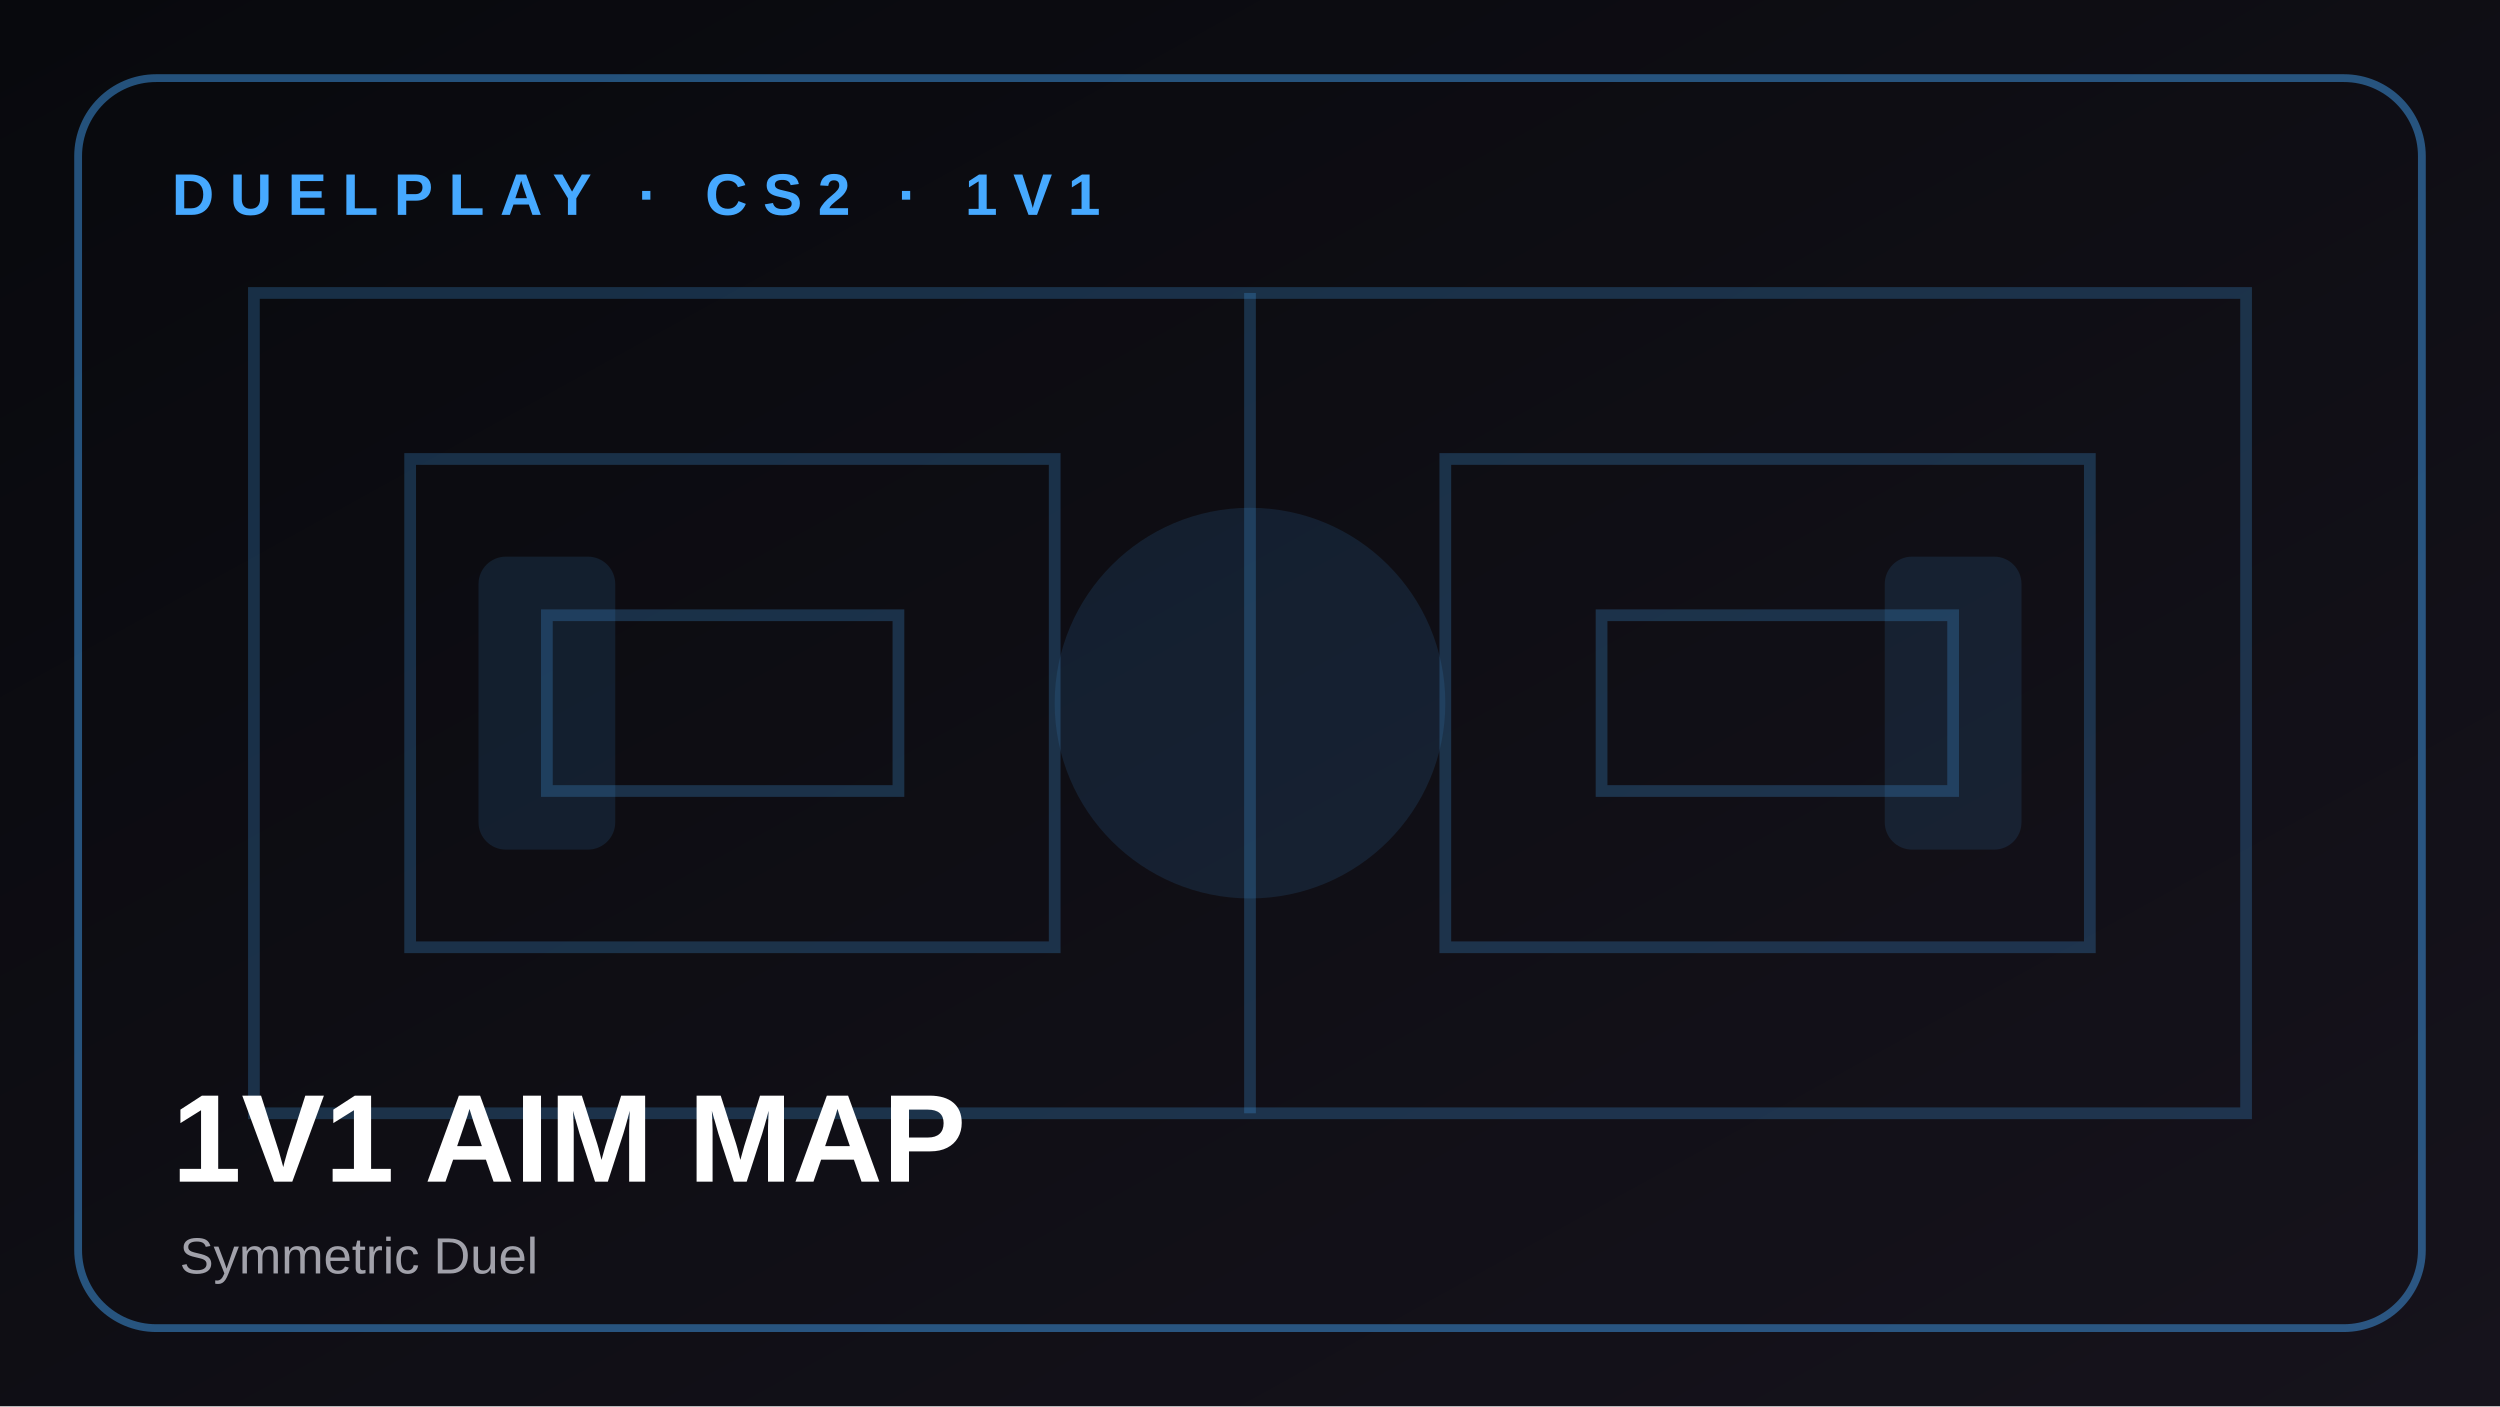
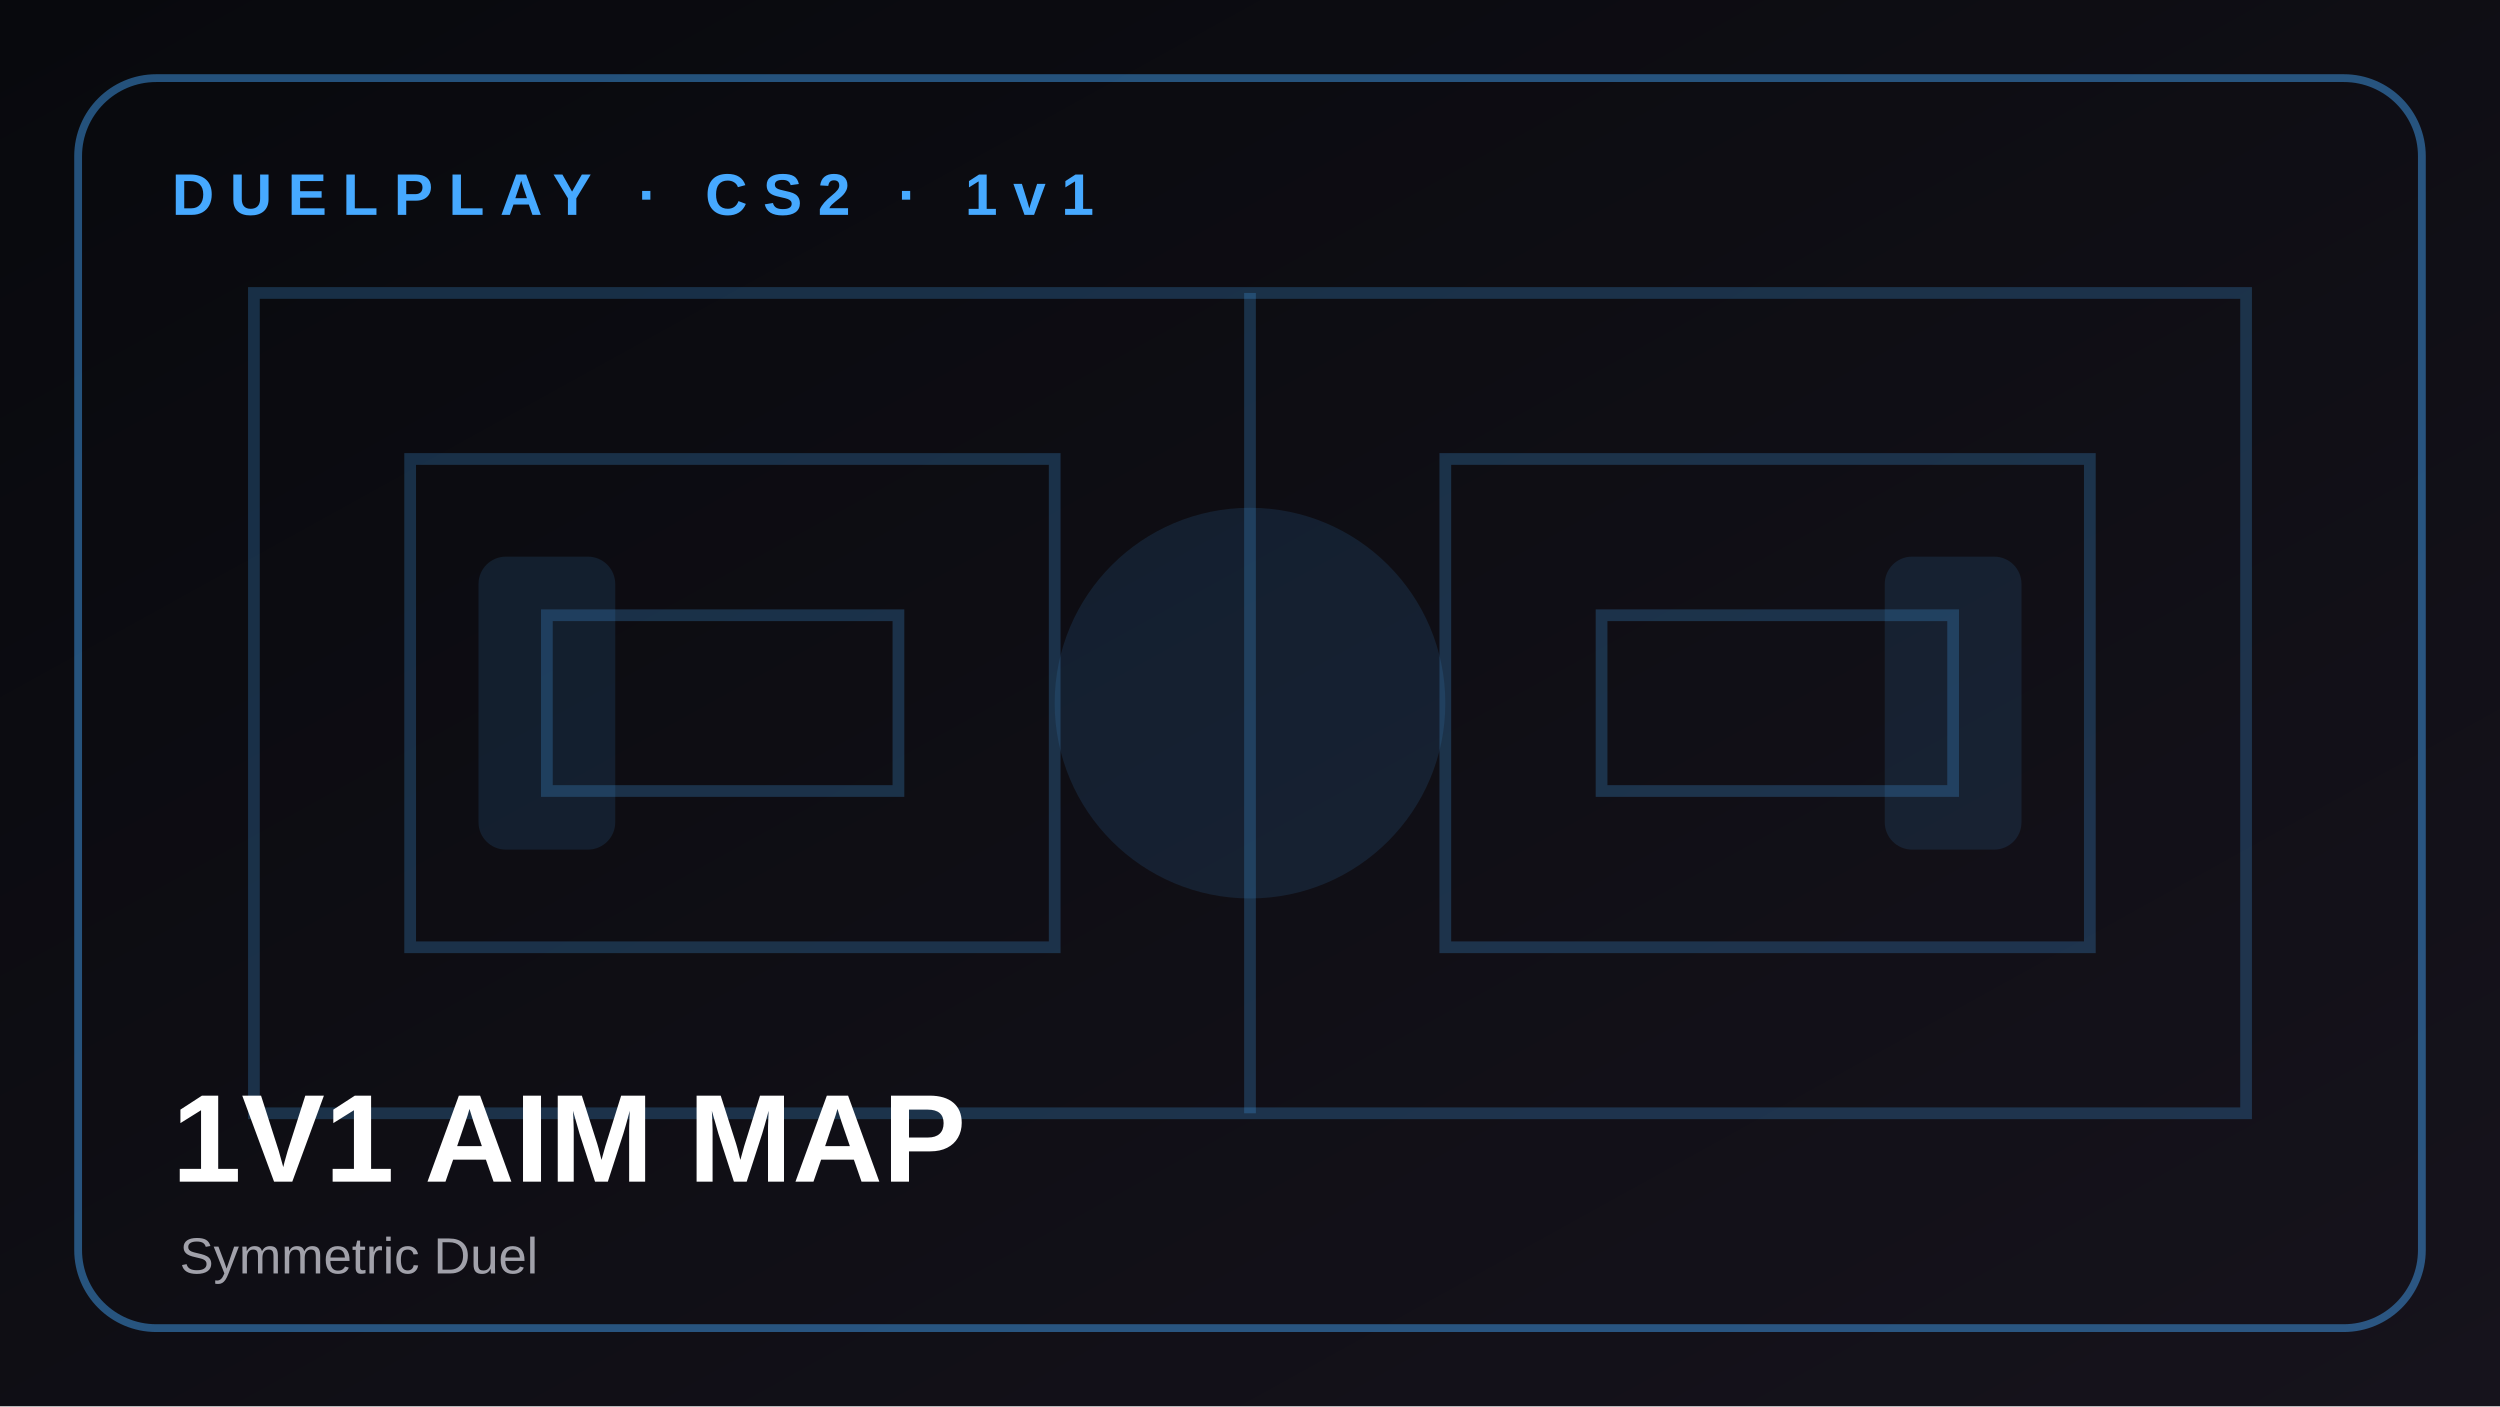
<svg xmlns="http://www.w3.org/2000/svg" viewBox="0 0 1280 720">
  <defs>
    <linearGradient id="g" x1="0" x2="1" y1="0" y2="1">
      <stop stop-color="#08090d" />
      <stop offset="1" stop-color="#16131c" />
    </linearGradient>
  </defs>
  <rect width="1280" height="720" fill="url(#g)" />
  <rect x="40" y="40" width="1200" height="640" rx="40" fill="none" stroke="#46a9ff" stroke-opacity=".45" stroke-width="4" />
  <g fill="none" stroke="#46a9ff" stroke-opacity=".23" stroke-width="6">
    <path d="M130 150h1020v420H130z" />
    <path d="M640 150v420" />
    <path d="M210 235h330v250H210z" />
    <path d="M740 235h330v250H740z" />
    <path d="M280 315h180v90H280z" />
    <path d="M820 315h180v90H820z" />
  </g>
  <g fill="#46a9ff" fill-opacity=".12">
    <circle cx="640" cy="360" r="100" />
    <rect x="245" y="285" width="70" height="150" rx="14" />
    <rect x="965" y="285" width="70" height="150" rx="14" />
  </g>
-   <text x="88" y="110" fill="#46a9ff" font-family="Arial, sans-serif" font-size="30" font-weight="700" letter-spacing="8">DUELPLAY · CS2 · 1V1</text>
+   <text x="88" y="110" fill="#46a9ff" font-family="Arial, sans-serif" font-size="30" font-weight="700" letter-spacing="8">DUELPLAY · CS2 · 1v1</text>
  <text x="88" y="605" fill="#fff" font-family="Arial, sans-serif" font-size="64" font-weight="900">1V1 AIM MAP</text>
  <text x="92" y="652" fill="#a1a1aa" font-family="Arial, sans-serif" font-size="26">Symmetric Duel</text>
</svg>
